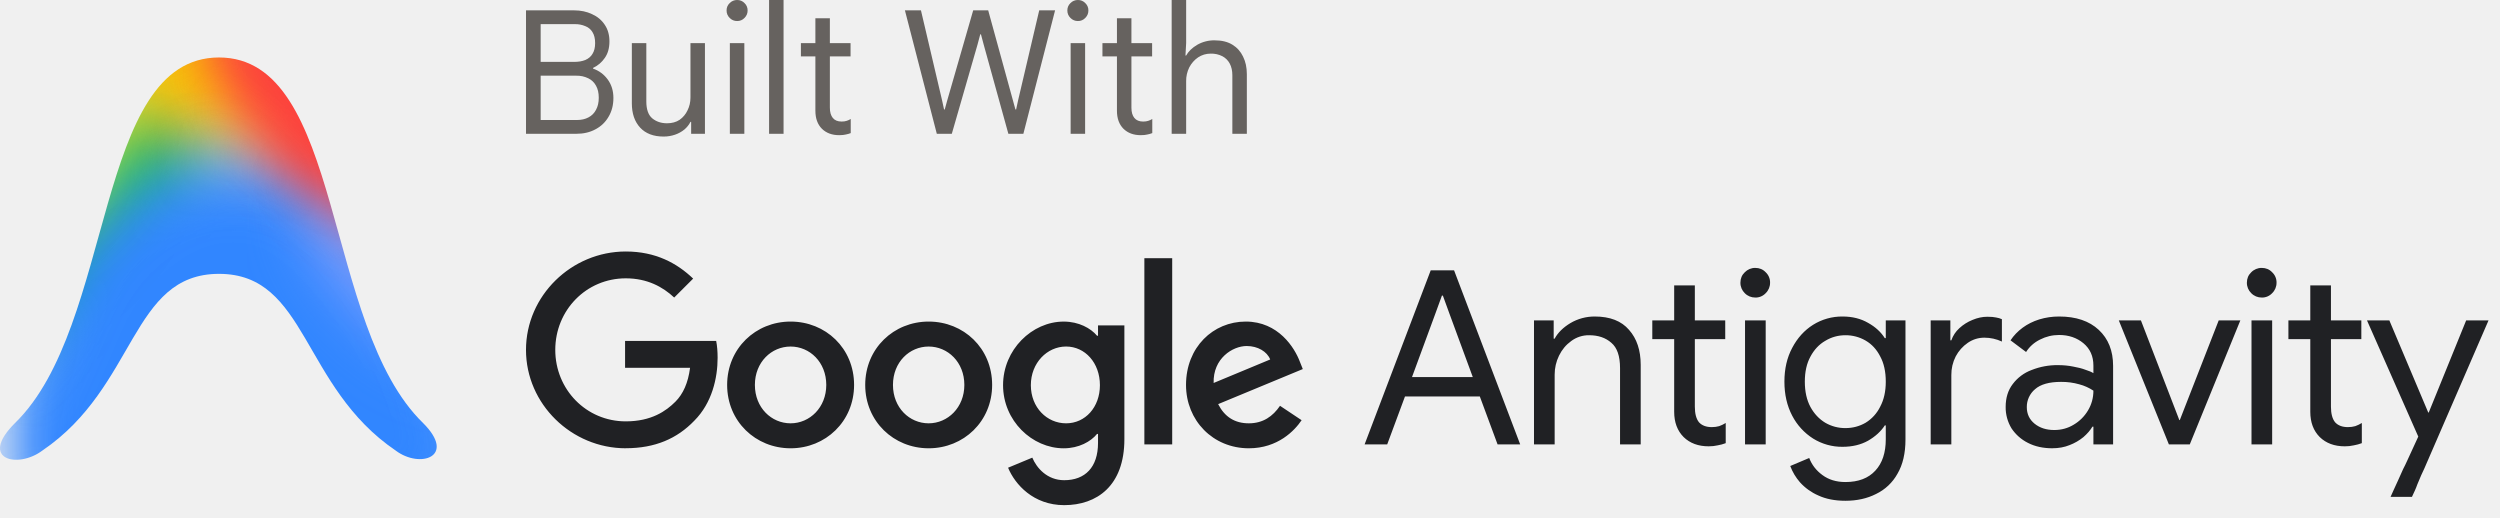
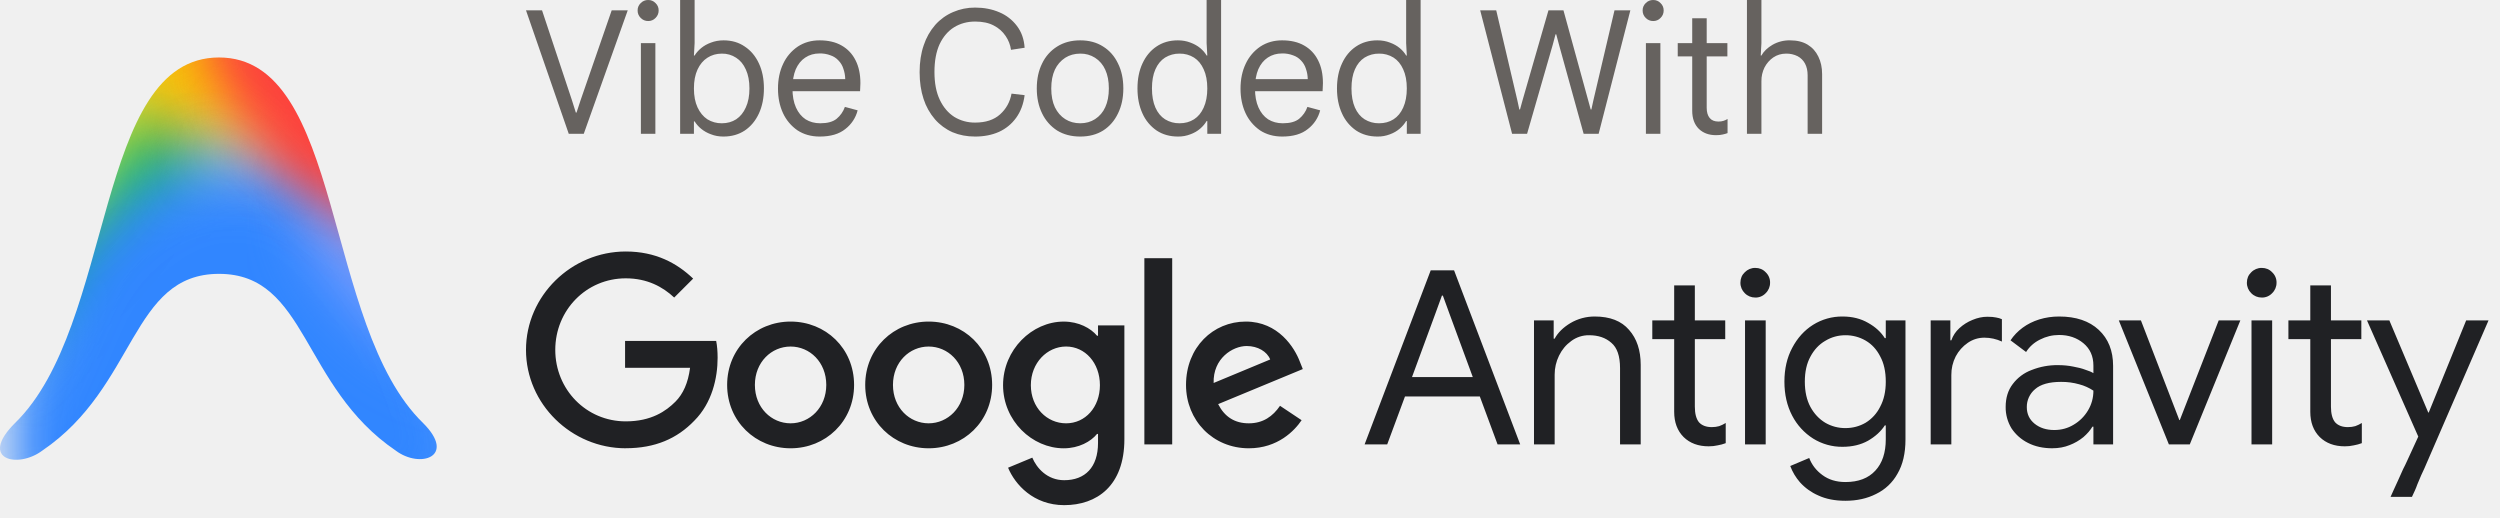
<svg xmlns="http://www.w3.org/2000/svg" width="174" height="36" fill="none">
  <g clip-path="url(#a)">
-     <path fill="#1F1915" fill-opacity=".66" d="M36.61 9.312V.72h3.335q.708 0 1.26.264.564.252.888.744.324.48.324 1.152 0 .696-.324 1.152-.312.456-.816.696v.048q.624.216 1.02.756t.396 1.284-.336 1.308q-.324.564-.912.876-.576.312-1.332.312zm.54-4.044v-.96h2.795q.468 0 .792-.132.336-.144.504-.432.18-.288.18-.744 0-.468-.18-.756a.98.98 0 0 0-.492-.42 1.8 1.8 0 0 0-.756-.144H37.63v6.672h2.532q.456 0 .792-.18.348-.18.528-.528.192-.348.192-.84 0-.504-.192-.84a1.2 1.2 0 0 0-.54-.516 1.8 1.8 0 0 0-.828-.18zm9.034 4.236q-1.056 0-1.632-.624t-.576-1.692V3h1.008v4.056q0 .828.408 1.176.42.348 1.032.348.516 0 .876-.24.36-.252.552-.66.204-.408.204-.888V3h1.008v6.312h-.96v-.828h-.048a1.7 1.7 0 0 1-.42.528 2.1 2.1 0 0 1-.648.36 2.4 2.4 0 0 1-.804.132m4.614-.192V3h1.008v6.312zm.504-7.848a.7.7 0 0 1-.516-.216.7.7 0 0 1-.216-.516.68.68 0 0 1 .216-.516.7.7 0 0 1 .516-.216.68.68 0 0 1 .516.216.68.68 0 0 1 .216.516q0 .3-.216.516a.68.68 0 0 1-.516.216m2.226 7.848V0h1.008v9.312zm2.215-5.388V3h1.068v.924zm2.664 5.484q-.744 0-1.2-.444-.456-.456-.456-1.26V1.272h1.008V7.5q0 .456.204.708t.612.252q.204 0 .348-.048.156-.048.288-.132v.984a2 2 0 0 1-.336.096q-.18.048-.468.048m-.708-5.484V3h1.5v.924zm7.503 5.388L62.982.72h1.116l1.476 6.288.132.612h.048l.168-.612L67.734.72h1.044l1.896 6.9h.048l.132-.612L72.33.72h1.104l-2.208 8.592h-1.044l-1.716-6.204-.192-.72h-.048l-.192.72-1.788 6.204zm9.314 0V3h1.008v6.312zm.504-7.848a.7.7 0 0 1-.516-.216.7.7 0 0 1-.216-.516.68.68 0 0 1 .216-.516A.7.7 0 0 1 75.02 0a.68.68 0 0 1 .516.216.68.68 0 0 1 .216.516q0 .3-.216.516a.68.68 0 0 1-.516.216m1.71 2.46V3h1.07v.924zm2.665 5.484q-.744 0-1.2-.444-.456-.456-.456-1.26V1.272h1.008V7.5q0 .456.204.708t.612.252q.204 0 .348-.048.156-.048.288-.132v.984a2 2 0 0 1-.336.096q-.18.048-.468.048m-.708-5.484V3h1.5v.924zm2.861 5.388V0h1.008v3l-.048.864h.048q.24-.432.768-.744a2.36 2.36 0 0 1 1.224-.312q.732 0 1.224.3t.744.828q.264.528.264 1.224v4.152h-1.008V5.244q0-.48-.18-.816a1.23 1.23 0 0 0-.516-.516 1.7 1.7 0 0 0-.804-.18q-.492 0-.888.264-.384.264-.612.696a2.1 2.1 0 0 0-.216.96v3.66z" />
+     <path fill="#1F1915" fill-opacity=".66" d="M39.585 9.312 36.61.72h1.116l2.076 6.24.276.876h.048l.288-.876 2.16-6.24h1.116l-3.06 8.592zm5.021 0V3h1.008v6.312zm.504-7.848a.7.7 0 0 1-.516-.216.7.7 0 0 1-.216-.516.68.68 0 0 1 .216-.516A.7.7 0 0 1 45.11 0a.68.68 0 0 1 .516.216.68.68 0 0 1 .216.516q0 .3-.216.516a.68.68 0 0 1-.516.216m5.239 8.04q-.468 0-.864-.156a2.3 2.3 0 0 1-.684-.384 2.1 2.1 0 0 1-.456-.516h-.048v.864h-.96V0h1.008v3l-.048.864h.048q.168-.276.456-.516t.684-.384q.408-.156.876-.156.852 0 1.476.432.636.42.984 1.176.348.744.348 1.74 0 .984-.348 1.74t-.984 1.188q-.636.42-1.488.42m-.108-.924q.564 0 .996-.276.432-.288.672-.828.252-.54.252-1.32t-.252-1.32q-.24-.54-.672-.816a1.75 1.75 0 0 0-.996-.288q-.564 0-1.008.288-.432.276-.684.816t-.252 1.32.252 1.32.684.828a1.87 1.87 0 0 0 1.008.276m6.811.924q-.888 0-1.548-.432a2.97 2.97 0 0 1-1.008-1.2q-.348-.756-.348-1.704 0-.972.36-1.728a2.95 2.95 0 0 1 1.02-1.2q.66-.432 1.512-.432.912 0 1.536.36.636.36.972 1.032.336.66.336 1.584 0 .156-.012.312 0 .144-.012.252h-5.1v-.84h4.068a2.3 2.3 0 0 0-.132-.732 1.4 1.4 0 0 0-.336-.564 1.3 1.3 0 0 0-.552-.36 2 2 0 0 0-.768-.132q-.564 0-.996.288-.42.276-.66.816-.228.54-.228 1.344 0 .768.24 1.308t.672.828q.444.276 1.02.276.756 0 1.14-.312a1.85 1.85 0 0 0 .576-.828l.888.24a2.37 2.37 0 0 1-.852 1.296q-.648.528-1.788.528m10.818 0q-.864 0-1.573-.3a3.5 3.5 0 0 1-1.224-.9 4.1 4.1 0 0 1-.792-1.416q-.276-.828-.276-1.872t.288-1.872a4.1 4.1 0 0 1 .804-1.416A3.5 3.5 0 0 1 66.333.84 3.8 3.8 0 0 1 67.87.528q.924 0 1.68.324a2.95 2.95 0 0 1 1.224.948q.48.624.54 1.524l-.948.144a2.25 2.25 0 0 0-.372-.96 2.17 2.17 0 0 0-.828-.732Q68.65 1.5 67.87 1.5q-.816 0-1.464.396-.636.396-1.008 1.176-.36.78-.36 1.944 0 1.152.372 1.932t1.008 1.188a2.73 2.73 0 0 0 1.452.396q1.104 0 1.74-.576t.792-1.44l.912.108q-.12.924-.588 1.572t-1.2.984q-.732.324-1.656.324m7.314 0q-.924 0-1.608-.42a2.9 2.9 0 0 1-1.044-1.188q-.372-.756-.372-1.74 0-.996.372-1.74a2.8 2.8 0 0 1 1.044-1.176q.684-.432 1.608-.432t1.596.432q.672.42 1.032 1.176.372.744.372 1.74 0 .984-.372 1.74-.36.756-1.032 1.188-.672.42-1.596.42m0-.924q.588 0 1.032-.288a1.9 1.9 0 0 0 .708-.828q.252-.54.252-1.308t-.252-1.308a1.9 1.9 0 0 0-.708-.828 1.85 1.85 0 0 0-1.032-.288q-.588 0-1.044.288a2 2 0 0 0-.72.828q-.252.54-.252 1.308t.252 1.308q.264.54.72.828t1.044.288m6.804.924q-.852 0-1.488-.42a2.83 2.83 0 0 1-.984-1.188q-.348-.756-.348-1.74 0-.996.348-1.74.348-.756.972-1.176.636-.432 1.488-.432.48 0 .876.156.396.144.684.384t.444.516h.048L83.98 3V0h1.008v9.312h-.96v-.888h-.048q-.156.276-.444.528t-.684.396a2.3 2.3 0 0 1-.864.156m.108-.924q.576 0 1.008-.276t.672-.816q.252-.552.252-1.332 0-.792-.252-1.332-.24-.54-.672-.816a1.83 1.83 0 0 0-1.008-.276 1.87 1.87 0 0 0-1.008.276q-.432.276-.672.816t-.24 1.332q0 .78.24 1.332.24.54.672.816a1.87 1.87 0 0 0 1.008.276m7.148.924q-.888 0-1.548-.432a2.97 2.97 0 0 1-1.008-1.2q-.348-.756-.348-1.704 0-.972.36-1.728a2.95 2.95 0 0 1 1.02-1.2q.66-.432 1.512-.432.912 0 1.536.36.636.36.972 1.032.336.66.336 1.584 0 .156-.012.312 0 .144-.012.252h-5.1v-.84h4.068a2.3 2.3 0 0 0-.132-.732 1.4 1.4 0 0 0-.336-.564 1.3 1.3 0 0 0-.552-.36 2 2 0 0 0-.768-.132q-.564 0-.996.288-.42.276-.66.816-.228.54-.228 1.344 0 .768.24 1.308t.672.828q.444.276 1.02.276.756 0 1.14-.312a1.85 1.85 0 0 0 .576-.828l.888.24a2.37 2.37 0 0 1-.852 1.296q-.648.528-1.788.528m6.631 0q-.853 0-1.489-.42a2.83 2.83 0 0 1-.983-1.188q-.35-.756-.349-1.74 0-.996.349-1.74.347-.756.971-1.176.637-.432 1.489-.432.48 0 .876.156.396.144.683.384t.445.516h.047L97.868 3V0h1.007v9.312h-.96v-.888h-.047q-.157.276-.445.528t-.683.396a2.3 2.3 0 0 1-.865.156m.108-.924q.575 0 1.007-.276.433-.276.672-.816.252-.552.252-1.332 0-.792-.252-1.332-.24-.54-.672-.816a1.83 1.83 0 0 0-1.007-.276 1.87 1.87 0 0 0-1.008.276q-.432.276-.672.816t-.24 1.332q0 .78.24 1.332.24.54.672.816a1.87 1.87 0 0 0 1.008.276m9.258.732L103.021.72h1.116l1.476 6.288.132.612h.048l.168-.612L107.773.72h1.044l1.896 6.9h.048l.132-.612L112.369.72h1.104l-2.208 8.592h-1.044l-1.716-6.204-.192-.72h-.048l-.192.72-1.788 6.204zm9.314 0V3h1.008v6.312zm.504-7.848a.7.7 0 0 1-.516-.216.7.7 0 0 1-.216-.516.68.68 0 0 1 .216-.516.7.7 0 0 1 .516-.216.68.68 0 0 1 .516.216.68.68 0 0 1 .216.516q0 .3-.216.516a.68.68 0 0 1-.516.216m1.711 2.46V3h1.068v.924zm2.664 5.484q-.744 0-1.2-.444-.456-.456-.456-1.26V1.272h1.008V7.5q0 .456.204.708t.612.252q.204 0 .348-.048.156-.048.288-.132v.984a2 2 0 0 1-.336.096q-.18.048-.468.048m-.708-5.484V3h1.5v.924zm2.861 5.388V0h1.008v3l-.048.864h.048q.24-.432.768-.744a2.36 2.36 0 0 1 1.224-.312q.732 0 1.224.3t.744.828q.264.528.264 1.224v4.152h-1.008V5.244q0-.48-.18-.816a1.23 1.23 0 0 0-.516-.516 1.7 1.7 0 0 0-.804-.18q-.492 0-.888.264-.384.264-.612.696a2.1 2.1 0 0 0-.216.96v3.66z" />
    <path fill="#202124" d="M168.075 34.143a5 5 0 0 1-.118.254 5 5 0 0 1-.085.186h-1.489q.102-.22.22-.49l.288-.627a46 46 0 0 0 .372-.829q.118-.219.271-.558l.778-1.692-3.57-8.087h1.557l2.707 6.412h.034l2.605-6.412h1.557l-4.467 10.304q-.067.152-.22.473-.135.339-.271.643a5 5 0 0 1-.169.423m-8.802-10.54V22.3h1.523v-2.436h1.438V22.3h2.115v1.303h-2.115v4.703q0 .727.288 1.083.305.338.896.338.271 0 .508-.067.237-.085.457-.22v1.404q-.27.101-.558.152a2.7 2.7 0 0 1-.626.068q-1.083 0-1.743-.643-.66-.66-.66-1.76v-5.058zm-2.569 7.326V22.3h1.438v8.629zm.711-10.22a1 1 0 0 1-.728-.304 1 1 0 0 1-.304-.727q0-.44.304-.728a1 1 0 0 1 .728-.304q.44 0 .727.304a.96.96 0 0 1 .305.728 1 1 0 0 1-.305.727.96.96 0 0 1-.727.305m-6.461 10.219-3.485-8.629h1.539l2.673 6.937h.034l2.707-6.937h1.506l-3.519 8.629zm-8.112.271q-.964 0-1.692-.373a2.96 2.96 0 0 1-1.15-1.015 2.8 2.8 0 0 1-.406-1.489q0-.948.491-1.59a2.9 2.9 0 0 1 1.319-.982 4.8 4.8 0 0 1 1.827-.338q.576 0 1.066.102.49.085.846.22.372.117.558.236v-.524q0-.981-.693-1.557-.694-.575-1.692-.575-.71 0-1.337.322-.609.304-.964.862l-1.083-.812q.339-.507.846-.88.507-.372 1.151-.575a4.7 4.7 0 0 1 1.387-.203q1.76 0 2.758.93.998.931.998 2.505v5.465h-1.371v-1.235h-.067q-.22.372-.626.727a3.5 3.5 0 0 1-.965.558q-.541.22-1.201.22m.136-1.27q.744 0 1.353-.372.626-.372.998-.998t.372-1.37a3.3 3.3 0 0 0-.981-.44 4.5 4.5 0 0 0-1.269-.17q-1.235 0-1.81.508a1.6 1.6 0 0 0-.575 1.252q0 .71.541 1.15.542.44 1.371.44m-8.603 1V22.3h1.37v1.387h.068q.17-.49.558-.845.407-.373.914-.576.525-.22 1.032-.22.39 0 .609.051.22.034.406.119v1.556a2.9 2.9 0 0 0-1.218-.27q-.626 0-1.151.355a2.65 2.65 0 0 0-.845.947 2.8 2.8 0 0 0-.305 1.303v4.822zm-5.933 3.925q-1.1 0-1.895-.373a3.7 3.7 0 0 1-1.269-.913 3.7 3.7 0 0 1-.677-1.134l1.32-.558q.27.71.914 1.184.659.49 1.607.49 1.353 0 2.081-.794.727-.78.727-2.183v-.964h-.067q-.406.625-1.168 1.066-.76.423-1.776.423a3.8 3.8 0 0 1-2.047-.575 4.14 4.14 0 0 1-1.455-1.59q-.542-1.034-.542-2.37 0-1.335.542-2.351.542-1.032 1.455-1.607a3.8 3.8 0 0 1 2.047-.576q1.016 0 1.776.44.762.423 1.168 1.066h.067V22.3h1.371v8.29q0 1.438-.559 2.386a3.37 3.37 0 0 1-1.488 1.404q-.931.474-2.132.474m0-5.059q.76 0 1.404-.372a2.7 2.7 0 0 0 1.015-1.117q.39-.728.389-1.742 0-1.05-.389-1.76-.372-.728-1.015-1.1a2.76 2.76 0 0 0-1.404-.372q-.762 0-1.404.39-.644.371-1.032 1.099-.39.71-.39 1.742t.39 1.76q.388.71 1.032 1.1a2.75 2.75 0 0 0 1.404.372m-6.988 1.134V22.3h1.438v8.629zm.711-10.22a1 1 0 0 1-.728-.304 1 1 0 0 1-.304-.727q0-.44.304-.728a1 1 0 0 1 .728-.304q.44 0 .727.304a.96.96 0 0 1 .305.728 1 1 0 0 1-.305.727.96.96 0 0 1-.727.305M115 23.603V22.3h1.523v-2.436h1.438V22.3h2.115v1.303h-2.115v4.703q0 .727.287 1.083.305.338.897.338.27 0 .508-.067.237-.085.457-.22v1.404a3 3 0 0 1-.559.152q-.288.068-.626.068-1.083 0-1.743-.643-.659-.66-.659-1.76v-5.058zm-8.234 7.326V22.3h1.37v1.269h.068q.338-.625 1.099-1.083a3.3 3.3 0 0 1 1.692-.457q1.591 0 2.386.93.812.915.812 2.437v5.532h-1.438v-5.312q0-1.252-.609-1.76-.592-.524-1.54-.524a2.03 2.03 0 0 0-1.252.406q-.541.39-.846 1.015a3 3 0 0 0-.304 1.32v4.855zm-11.789 0 4.601-12.114h1.625l4.602 12.114h-1.574l-1.235-3.333h-5.21l-1.236 3.333zm7.528-4.687-1.607-4.365-.474-1.302h-.067l-.474 1.302-1.607 4.365zM43.553 31.2c-3.773 0-6.944-3.074-6.944-6.848s3.17-6.848 6.944-6.848c2.088 0 3.572.818 4.69 1.887l-1.319 1.318c-.802-.752-1.886-1.337-3.37-1.337-2.754 0-4.907 2.222-4.907 4.979 0 2.756 2.154 4.976 4.906 4.976 1.786 0 2.805-.718 3.456-1.37.533-.535.884-1.302 1.019-2.356h-4.523v-1.87h6.341c.067.334.1.735.1 1.17 0 1.402-.385 3.14-1.619 4.376-1.2 1.252-2.736 1.92-4.774 1.92zm15.891-4.409c0 2.54-1.984 4.41-4.417 4.41s-4.418-1.87-4.418-4.41 1.985-4.41 4.418-4.41 4.417 1.854 4.417 4.41m-1.935 0c0-1.587-1.15-2.672-2.484-2.672-1.333 0-2.485 1.085-2.485 2.672s1.152 2.672 2.485 2.672 2.484-1.102 2.484-2.672m11.544 0c0 2.54-1.984 4.41-4.417 4.41s-4.417-1.87-4.417-4.41 1.984-4.41 4.417-4.41 4.417 1.854 4.417 4.41m-1.934 0c0-1.587-1.151-2.672-2.485-2.672s-2.484 1.085-2.484 2.672 1.151 2.672 2.484 2.672c1.334 0 2.485-1.102 2.485-2.672m11.138-4.143v7.917c0 3.256-1.92 4.593-4.19 4.593-2.136 0-3.421-1.436-3.905-2.605l1.686-.701c.3.719 1.036 1.57 2.22 1.57 1.453 0 2.354-.9 2.354-2.589V30.2h-.066c-.434.535-1.27 1.002-2.321 1.002-2.203 0-4.222-1.92-4.222-4.393 0-2.474 2.019-4.427 4.222-4.427 1.052 0 1.887.467 2.32.986h.067v-.72zm-1.703 4.16c0-1.554-1.035-2.69-2.354-2.69-1.318 0-2.453 1.137-2.453 2.69s1.118 2.655 2.453 2.655 2.354-1.12 2.354-2.655m5.031-8.837v12.961h-1.937v-12.96zm7.505 10.273 1.502 1.002c-.483.72-1.653 1.955-3.672 1.955-2.503 0-4.373-1.938-4.373-4.41 0-2.622 1.887-4.41 4.156-4.41 2.27 0 3.404 1.82 3.772 2.806l.2.5-5.892 2.44c.45.884 1.151 1.336 2.137 1.336s1.67-.484 2.17-1.22m-4.623-1.587 3.939-1.637c-.217-.552-.868-.936-1.635-.936-.984 0-2.354.868-2.302 2.573z" />
    <mask id="b" width="31" height="28" x="0" y="4" maskUnits="userSpaceOnUse" style="mask-type:alpha">
      <path fill="#000" d="M27.547 31.364c1.697 1.272 4.242.424 1.91-1.91C22.456 22.668 23.94 4 15.243 4S8.032 22.667 1.032 29.455c-2.546 2.545.212 3.181 1.909 1.909C9.517 26.909 9.092 19.06 15.244 19.06c6.151 0 5.727 7.848 12.303 12.303" />
    </mask>
    <g mask="url(#b)">
      <g filter="url(#c)">
        <path fill="#FFE432" d="M-1.285-2.322C-1.8 2.226 2.118 6.404 7.468 7.011c5.35.608 10.105-2.586 10.62-7.134.517-4.547-3.402-8.725-8.751-9.332C3.987-10.063-.77-6.87-1.285-2.322" />
      </g>
      <g filter="url(#d)">
        <path fill="#FC413D" d="M19.327 12.545c1.34 5.771 7.208 9.339 13.106 7.97s9.592-7.16 8.252-12.93c-1.34-5.772-7.208-9.34-13.106-7.97s-9.593 7.159-8.252 12.93" />
      </g>
      <g filter="url(#e)">
        <path fill="#00B95C" d="M-15.741 16.416c1.694 5.956 9.321 9.006 17.037 6.812S13.893 14.427 12.2 8.47C10.506 2.515 2.878-.535-4.838 1.66c-7.715 2.194-12.597 8.8-10.903 14.756" />
      </g>
      <g filter="url(#f)">
        <path fill="#00B95C" d="M-15.741 16.416c1.694 5.956 9.321 9.006 17.037 6.812S13.893 14.427 12.2 8.47C10.506 2.515 2.878-.535-4.838 1.66c-7.715 2.194-12.597 8.8-10.903 14.756" />
      </g>
      <g filter="url(#g)">
        <path fill="#00B95C" d="M-9.625 21.353c4.246 4.337 11.558 4.063 16.332-.611 4.775-4.675 5.203-11.98.957-16.316C3.42.089-3.894.363-8.668 5.037c-4.774 4.675-5.203 11.98-.957 16.316" />
      </g>
      <g filter="url(#h)">
        <path fill="#3186FF" d="M12.592 37.709c1.318 5.676 6.818 9.249 12.285 7.979 5.466-1.27 8.829-6.9 7.51-12.577-1.318-5.677-6.818-9.25-12.285-7.98-5.466 1.27-8.828 6.9-7.51 12.578" />
      </g>
      <g filter="url(#i)">
        <path fill="#FBBC04" d="M3.261-7.632c-2.76 6.15.26 13.496 6.746 16.408s13.984.287 16.744-5.863c2.761-6.15-.26-13.496-6.746-16.408S6.022-13.782 3.26-7.632" />
      </g>
      <g filter="url(#j)">
        <path fill="#3186FF" d="M-4.129 51.727C-10.812 49.104.61 27.517 3.45 20.282s10.56-10.973 17.244-8.35c6.684 2.625 14.605 17.076 11.765 24.31-2.84 7.236-29.904 18.109-36.588 15.485" />
      </g>
      <g filter="url(#k)">
        <path fill="#749BFF" d="M36.367 24.86c-1.79 2.088-6.46 1.023-10.43-2.38s-5.739-7.852-3.95-9.94c1.79-2.09 6.459-1.024 10.43 2.378s5.739 7.853 3.95 9.941" />
      </g>
      <g filter="url(#l)">
        <path fill="#FC413D" d="M23.002 14.23c7.359 4.978 15.834 5.305 18.928.73s-.362-12.32-7.722-17.297c-7.36-4.979-15.834-5.306-18.928-.73-3.095 4.574.362 12.318 7.722 17.296" />
      </g>
      <g filter="url(#m)">
        <path fill="#FFEE48" d="M-1.158 6.132c-1.823 4.398-1.227 8.823 1.33 9.884s6.11-1.646 7.933-6.044C9.928 5.573 9.333 1.149 6.775.088S.665 1.734-1.158 6.132" />
      </g>
    </g>
  </g>
  <defs>
    <filter id="c" width="22.353" height="19.507" x="-2.774" y="-10.976" color-interpolation-filters="sRGB" filterUnits="userSpaceOnUse">
      <feFlood flood-opacity="0" result="BackgroundImageFix" />
      <feBlend in="SourceGraphic" in2="BackgroundImageFix" result="shape" />
      <feGaussianBlur result="effect1_foregroundBlur_487_31" stdDeviation=".723" />
    </filter>
    <filter id="d" width="35.887" height="35.465" x="12.064" y="-7.668" color-interpolation-filters="sRGB" filterUnits="userSpaceOnUse">
      <feFlood flood-opacity="0" result="BackgroundImageFix" />
      <feBlend in="SourceGraphic" in2="BackgroundImageFix" result="shape" />
      <feGaussianBlur result="effect1_foregroundBlur_487_31" stdDeviation="3.495" />
    </filter>
    <filter id="e" width="40.502" height="34.876" x="-22.02" y="-4.994" color-interpolation-filters="sRGB" filterUnits="userSpaceOnUse">
      <feFlood flood-opacity="0" result="BackgroundImageFix" />
      <feBlend in="SourceGraphic" in2="BackgroundImageFix" result="shape" />
      <feGaussianBlur result="effect1_foregroundBlur_487_31" stdDeviation="2.971" />
    </filter>
    <filter id="f" width="40.502" height="34.876" x="-22.02" y="-4.994" color-interpolation-filters="sRGB" filterUnits="userSpaceOnUse">
      <feFlood flood-opacity="0" result="BackgroundImageFix" />
      <feBlend in="SourceGraphic" in2="BackgroundImageFix" result="shape" />
      <feGaussianBlur result="effect1_foregroundBlur_487_31" stdDeviation="2.971" />
    </filter>
    <filter id="g" width="35.018" height="34.975" x="-18.489" y="-4.598" color-interpolation-filters="sRGB" filterUnits="userSpaceOnUse">
      <feFlood flood-opacity="0" result="BackgroundImageFix" />
      <feBlend in="SourceGraphic" in2="BackgroundImageFix" result="shape" />
      <feGaussianBlur result="effect1_foregroundBlur_487_31" stdDeviation="2.971" />
    </filter>
    <filter id="h" width="31.661" height="32.363" x="6.658" y="19.228" color-interpolation-filters="sRGB" filterUnits="userSpaceOnUse">
      <feFlood flood-opacity="0" result="BackgroundImageFix" />
      <feBlend in="SourceGraphic" in2="BackgroundImageFix" result="shape" />
      <feGaussianBlur result="effect1_foregroundBlur_487_31" stdDeviation="2.824" />
    </filter>
    <filter id="i" width="35.775" height="34.882" x="-2.883" y="-19.8" color-interpolation-filters="sRGB" filterUnits="userSpaceOnUse">
      <feFlood flood-opacity="0" result="BackgroundImageFix" />
      <feBlend in="SourceGraphic" in2="BackgroundImageFix" result="shape" />
      <feGaussianBlur result="effect1_foregroundBlur_487_31" stdDeviation="2.559" />
    </filter>
    <filter id="j" width="48.391" height="50.174" x="-10.766" y="6.524" color-interpolation-filters="sRGB" filterUnits="userSpaceOnUse">
      <feFlood flood-opacity="0" result="BackgroundImageFix" />
      <feBlend in="SourceGraphic" in2="BackgroundImageFix" result="shape" />
      <feGaussianBlur result="effect1_foregroundBlur_487_31" stdDeviation="2.285" />
    </filter>
    <filter id="k" width="23.953" height="22.637" x="17.199" y="7.381" color-interpolation-filters="sRGB" filterUnits="userSpaceOnUse">
      <feFlood flood-opacity="0" result="BackgroundImageFix" />
      <feBlend in="SourceGraphic" in2="BackgroundImageFix" result="shape" />
      <feGaussianBlur result="effect1_foregroundBlur_487_31" stdDeviation="2.045" />
    </filter>
    <filter id="l" width="35.822" height="31.393" x="10.694" y="-9.75" color-interpolation-filters="sRGB" filterUnits="userSpaceOnUse">
      <feFlood flood-opacity="0" result="BackgroundImageFix" />
      <feBlend in="SourceGraphic" in2="BackgroundImageFix" result="shape" />
      <feGaussianBlur result="effect1_foregroundBlur_487_31" stdDeviation="1.727" />
    </filter>
    <filter id="m" width="19.925" height="24.938" x="-6.486" y="-4.417" color-interpolation-filters="sRGB" filterUnits="userSpaceOnUse">
      <feFlood flood-opacity="0" result="BackgroundImageFix" />
      <feBlend in="SourceGraphic" in2="BackgroundImageFix" result="shape" />
      <feGaussianBlur result="effect1_foregroundBlur_487_31" stdDeviation="2.138" />
    </filter>
    <clipPath id="a">
      <path fill="#fff" d="M0 0h174v36H0z" />
    </clipPath>
  </defs>
</svg>
